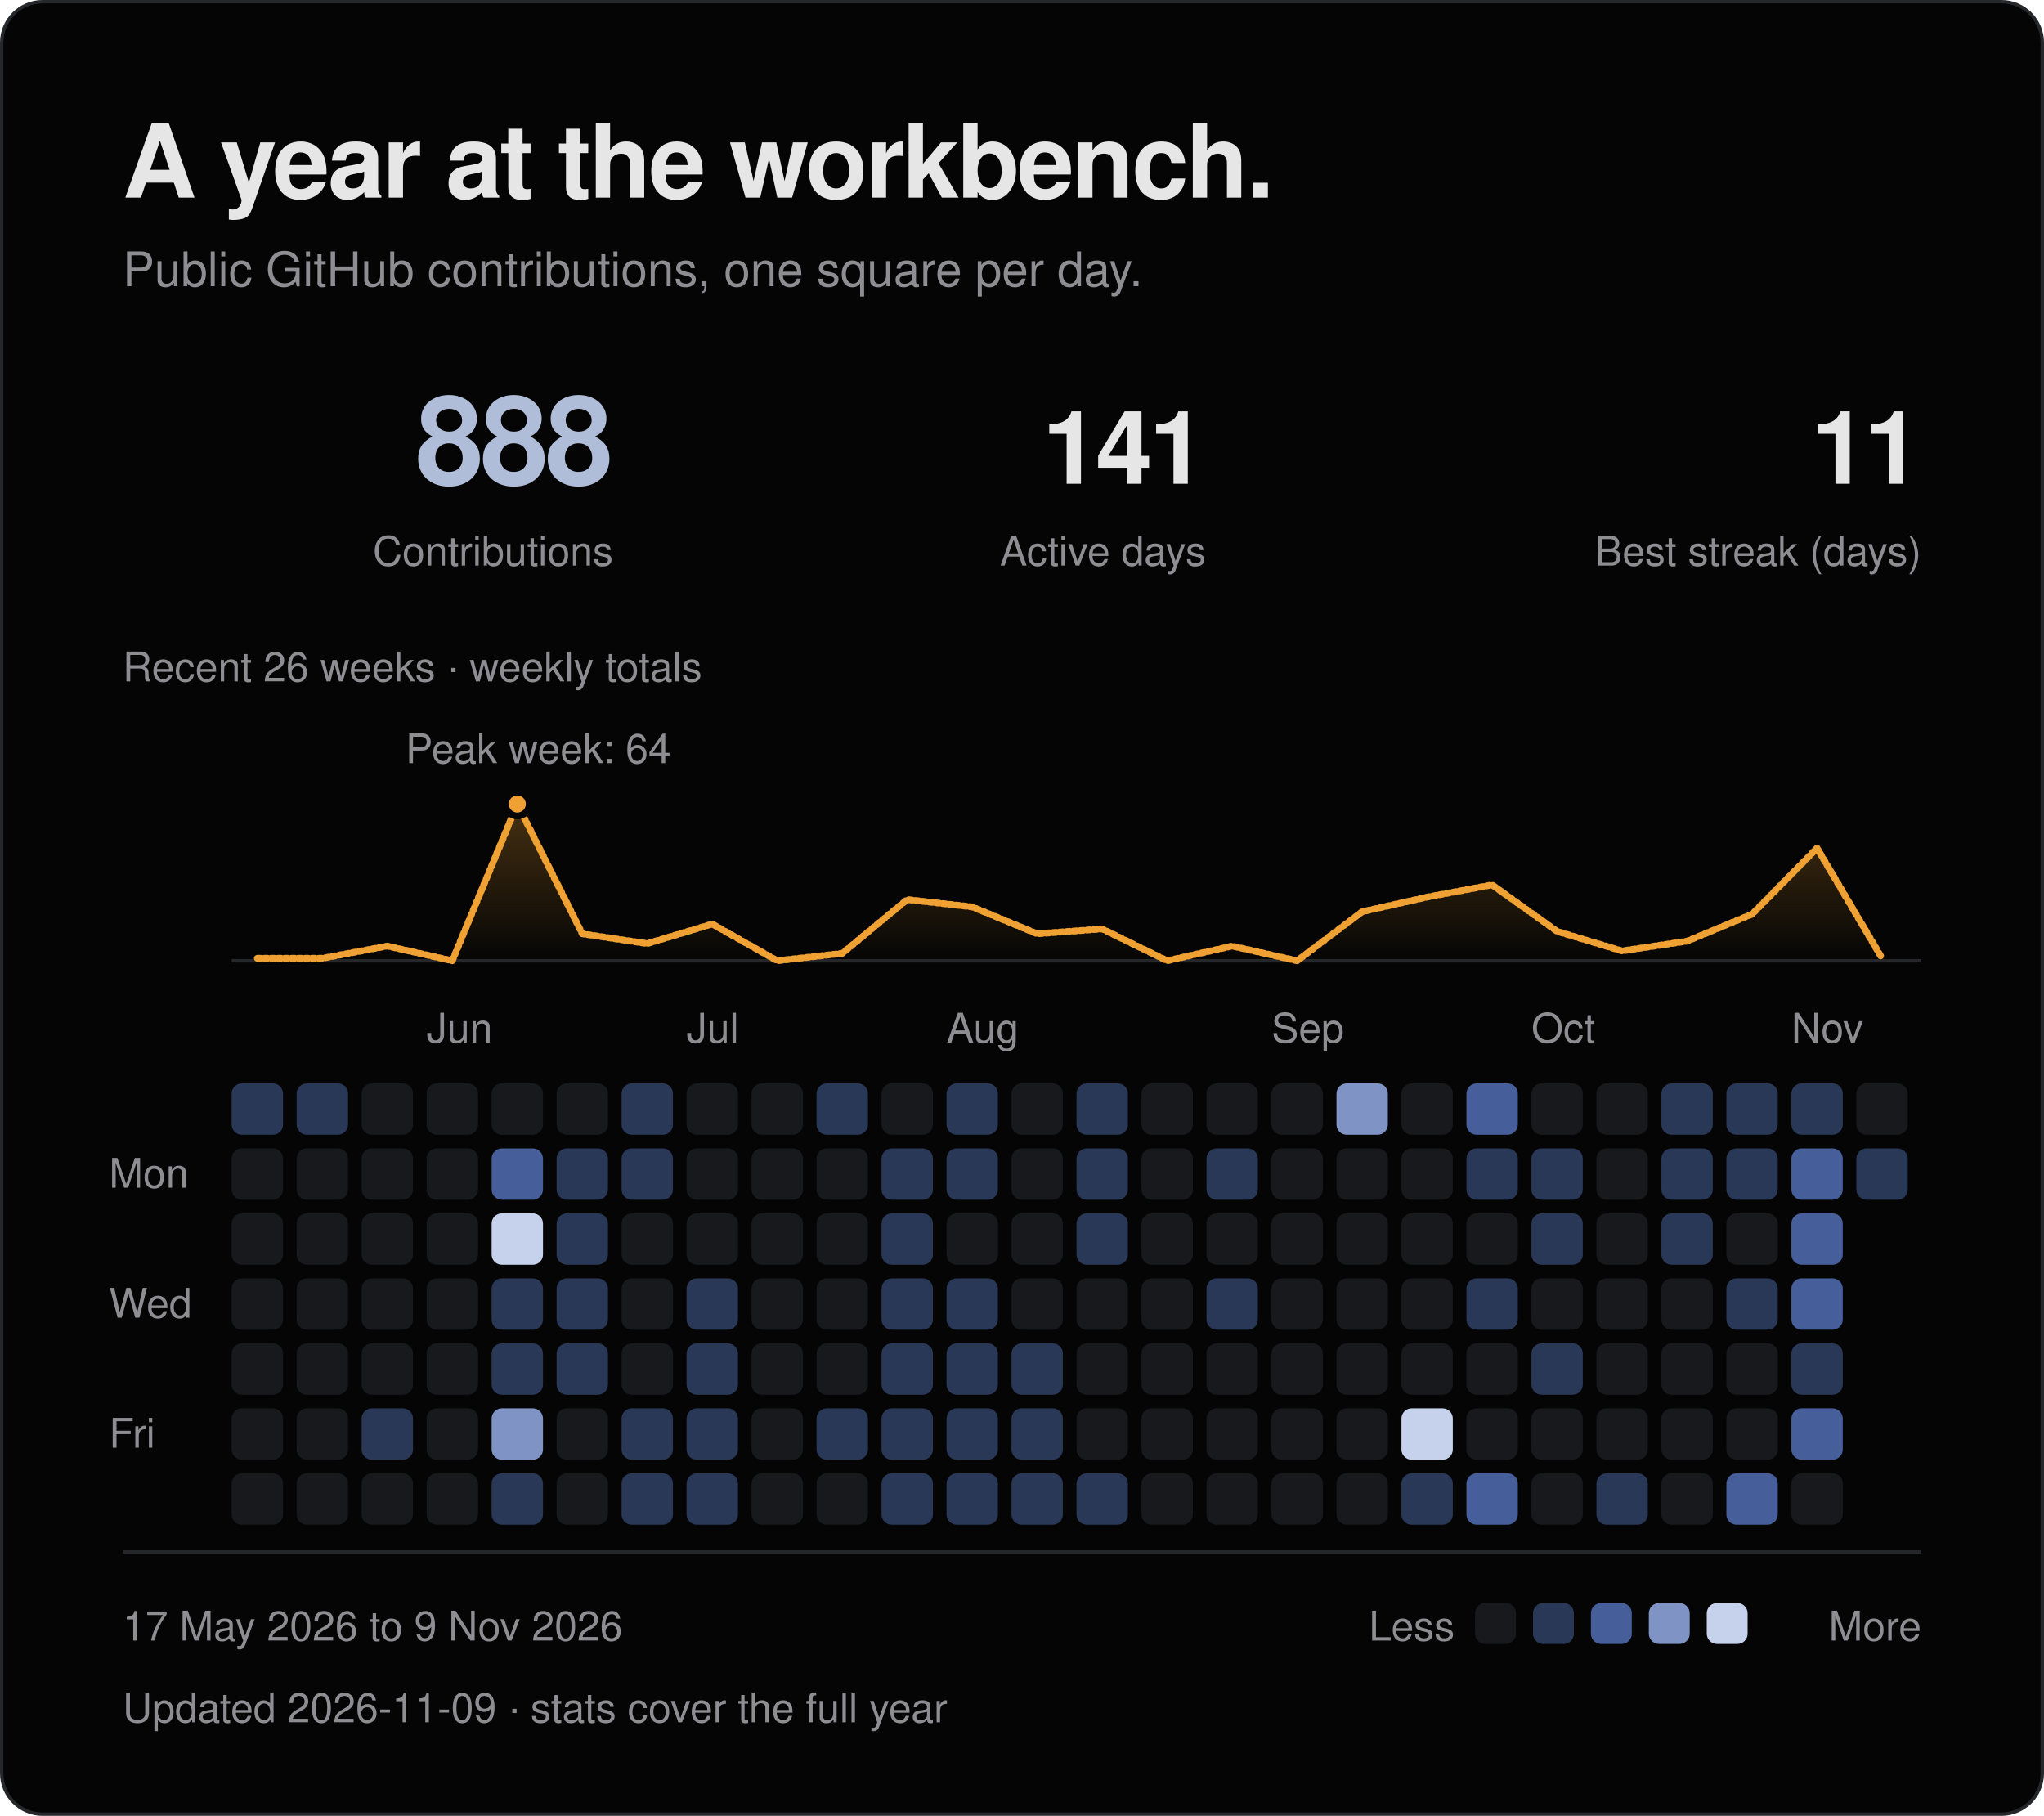
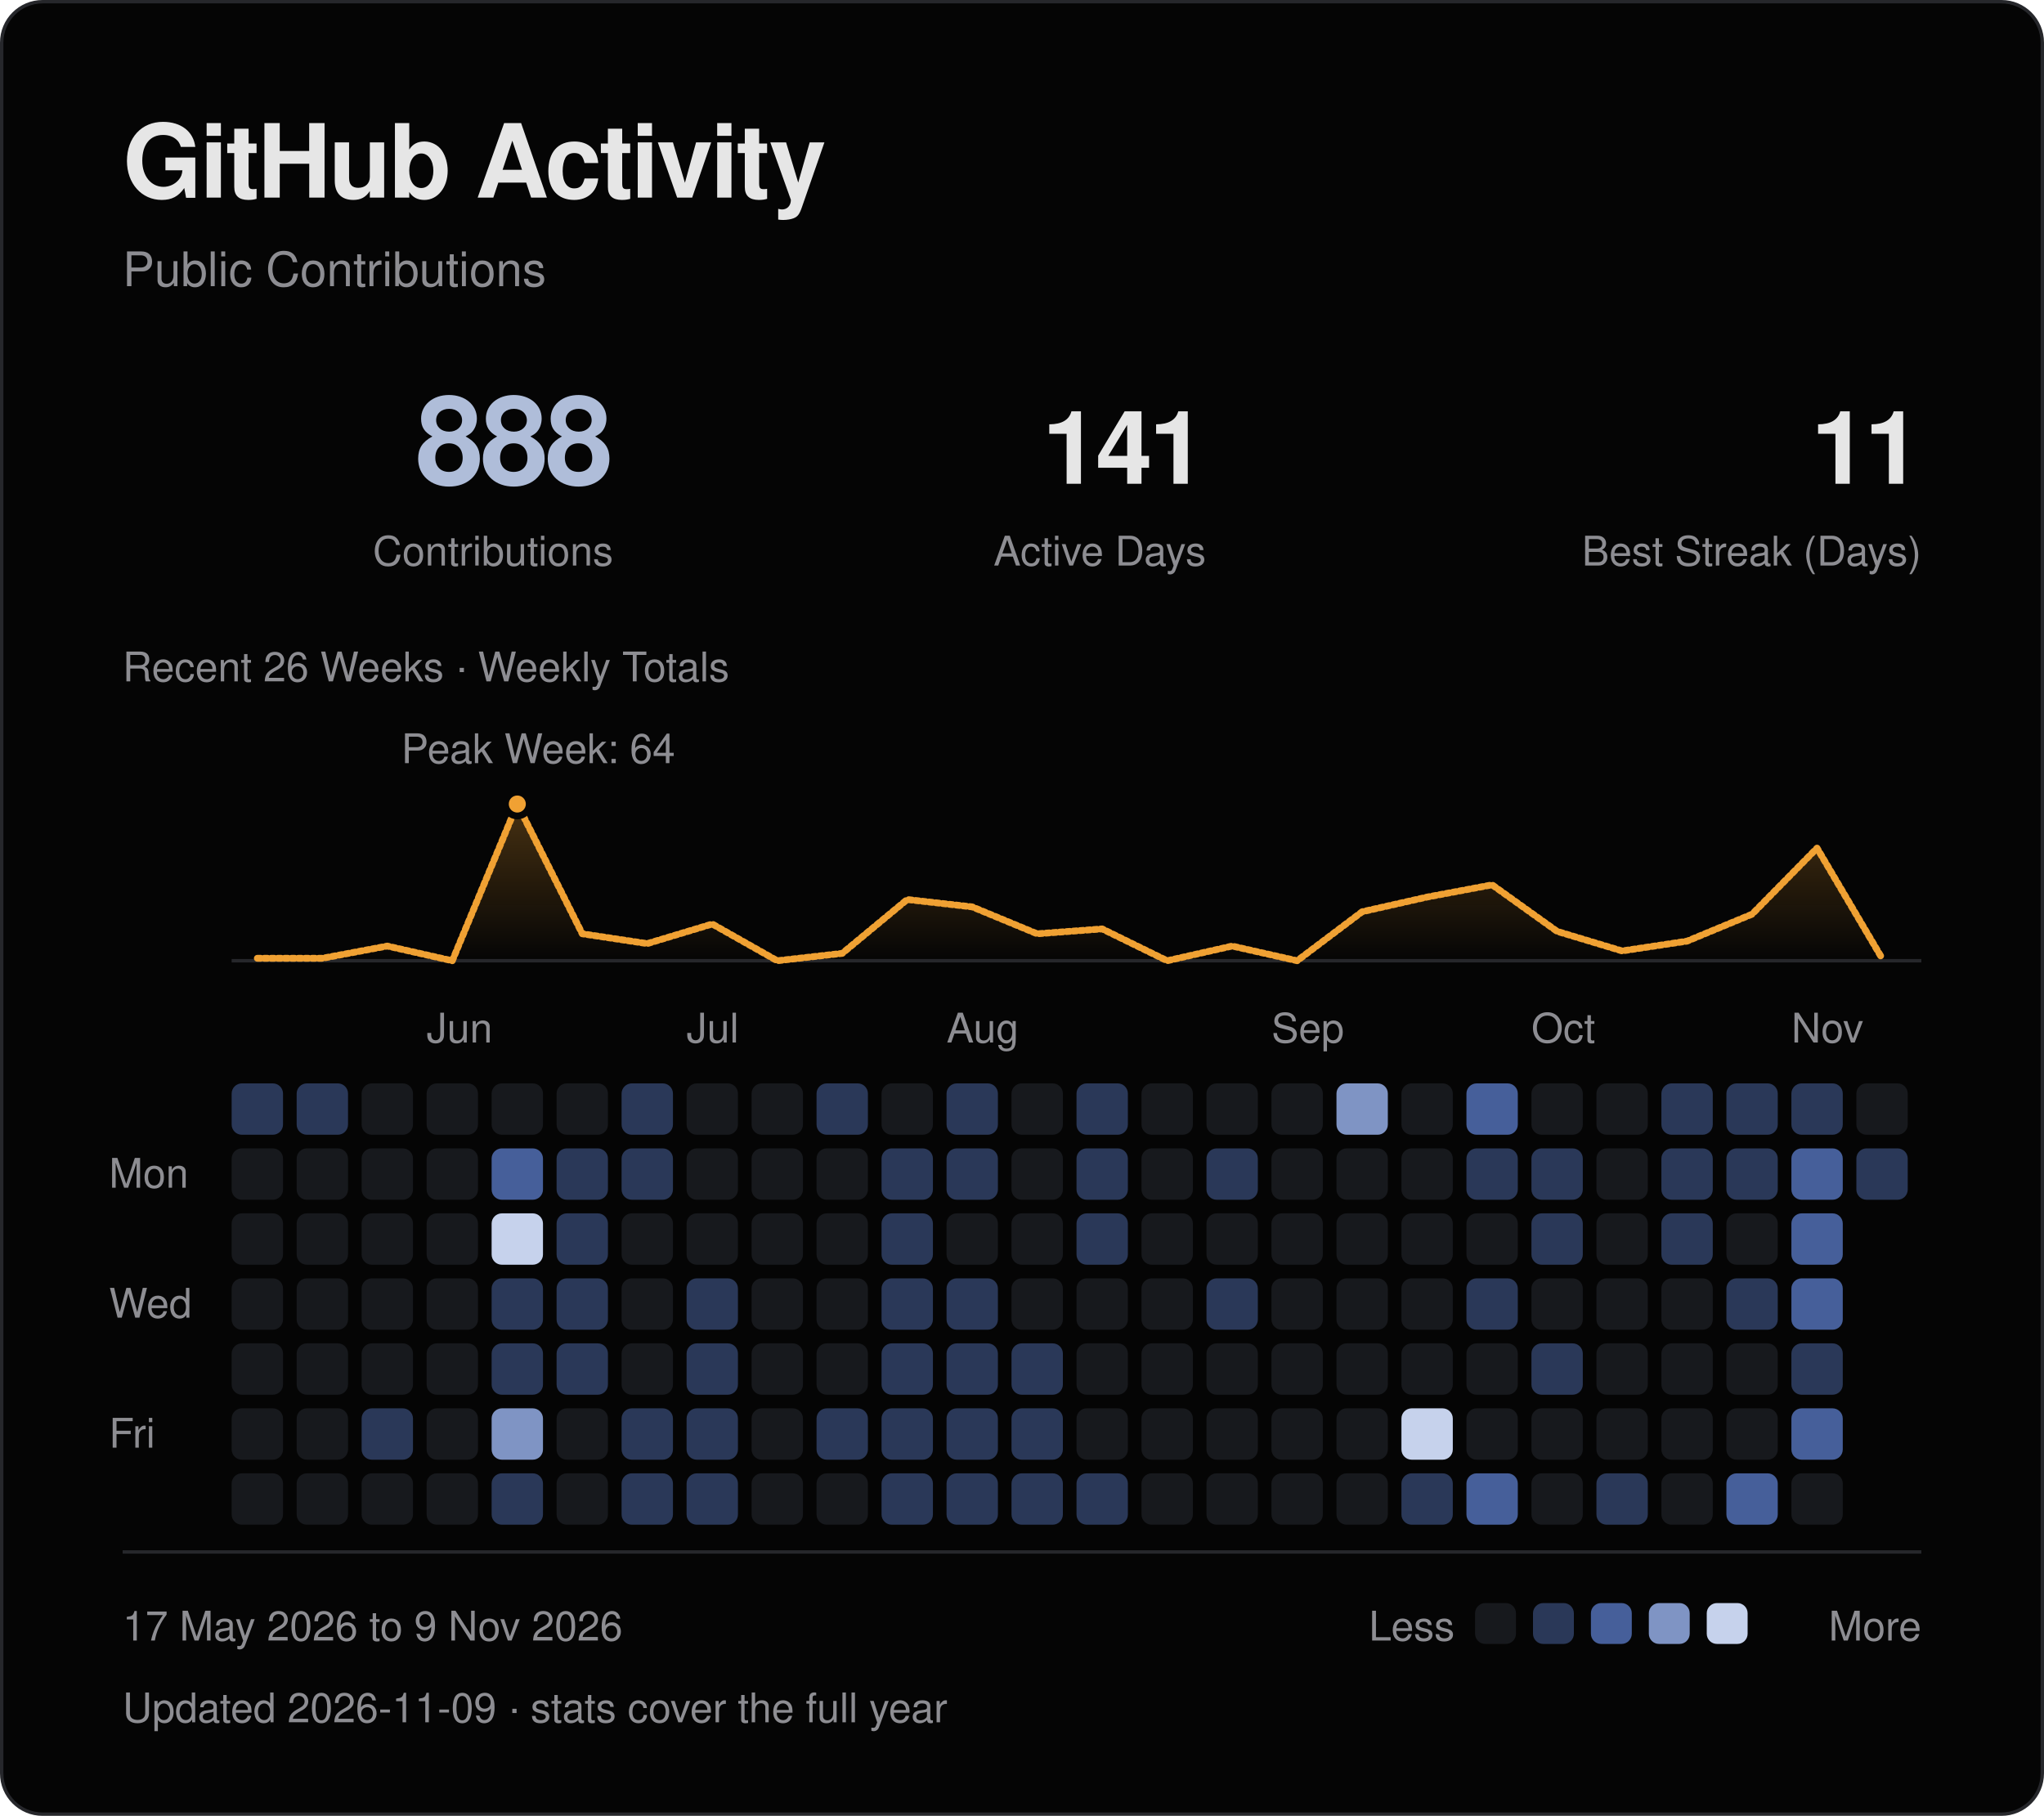
<svg xmlns="http://www.w3.org/2000/svg" viewBox="0 0 600 533" width="600" height="533" role="img" aria-labelledby="title desc">
  <defs>
    <linearGradient id="fade" x1="0" y1="0" x2="0" y2="1">
      <stop offset="0" stop-color="#f0a133" stop-opacity=".28" />
      <stop offset="1" stop-color="#f0a133" stop-opacity="0" />
    </linearGradient>
  </defs>
  <style>
text { font-family: -apple-system, BlinkMacSystemFont, "Segoe UI", Helvetica, Arial, sans-serif; }
.fg {fill:#e6e6e6} .muted {fill:#8d8d92} .blue {fill:#afbdd9} .gold {fill:#f0a133}
.mono {font-family:ui-monospace, SFMono-Regular, Menlo, Consolas, monospace;letter-spacing:1.2px}
.rule {fill:none;stroke:#26272b;stroke-width:1}
.trace {fill:none;stroke:#f0a133;stroke-width:2;stroke-linejoin:round;stroke-linecap:round;stroke-dasharray:1 1;animation:draw 1.8s ease-out backwards}
.sweep {fill:none;stroke:#f0a133;stroke-width:2;stroke-linejoin:round;stroke-linecap:round;stroke-dasharray:1 1;animation:draw 1.8s ease-out backwards}
.reveal {animation:arrive .55s ease-out backwards}
.led {animation:blink 2.6s ease-in-out infinite}
@keyframes draw {from {stroke-dashoffset:1;opacity:0} to {stroke-dashoffset:0;opacity:1}}
@keyframes arrive {from {opacity:0;transform:translateY(5px)} to {opacity:1;transform:translateY(0)}}
@keyframes blink {0%,100% {opacity:1} 50% {opacity:.25}}
@media (prefers-reduced-motion:reduce) {.trace,.reveal,.sweep,.led {animation:none!important}}
</style>
  <rect x=".5" y=".5" width="599" height="532" rx="12" fill="#050505" stroke="#26272b" />
-   <text x="36" y="58" class="fg" font-size="30" font-weight="600" letter-spacing="-.7">A year at the workbench.</text>
-   <text x="36" y="84" class="muted" font-size="14">Public GitHub contributions, one square per day.</text>
+   <text x="36" y="58" class="fg" font-size="30" font-weight="600" letter-spacing="-.7">GitHub Activity</text>
+   <text x="36" y="84" class="muted" font-size="14">Public Contributions</text>
  <text x="180" y="142" class="blue" font-size="36" text-anchor="end" font-weight="600" letter-spacing="-1">888</text>
  <text x="180" y="166" class="muted" font-size="12" text-anchor="end">Contributions</text>
  <text x="354" y="142" class="fg" font-size="30" text-anchor="end" font-weight="600" letter-spacing="-1">141</text>
-   <text x="354" y="166" class="muted" font-size="12" text-anchor="end">Active days</text>
+   <text x="354" y="166" class="muted" font-size="12" text-anchor="end">Active Days</text>
  <text x="564" y="142" class="fg" font-size="30" text-anchor="end" font-weight="600" letter-spacing="-1">11</text>
-   <text x="564" y="166" class="muted" font-size="12" text-anchor="end">Best streak (days)</text>
+   <text x="564" y="166" class="muted" font-size="12" text-anchor="end">Best Streak (Days)</text>
  <path d="M68 282H564" class="rule" />
  <path d="M75.54 281.28 L94.62 281.28 L113.69 277.69 L132.77 282.00 L151.85 236.00 L170.92 274.09 L190.00 276.97 L209.08 271.22 L228.15 282.00 L247.23 279.84 L266.31 264.03 L285.38 266.19 L304.46 274.09 L323.54 272.66 L342.62 282.00 L361.69 277.69 L380.77 282.00 L399.85 267.62 L418.92 263.31 L438.00 259.72 L457.08 273.38 L476.15 279.12 L495.23 276.25 L514.31 268.34 L533.38 248.94 L552.46 281.28 L552.46 282 L75.54 282 Z" fill="url(#fade)" class="reveal" style="animation-delay:.4s" />
  <path d="M75.54 281.28 L94.62 281.28 L113.69 277.69 L132.77 282.00 L151.85 236.00 L170.92 274.09 L190.00 276.97 L209.08 271.22 L228.15 282.00 L247.23 279.84 L266.31 264.03 L285.38 266.19 L304.46 274.09 L323.54 272.66 L342.62 282.00 L361.69 277.69 L380.77 282.00 L399.85 267.62 L418.92 263.31 L438.00 259.72 L457.08 273.38 L476.15 279.12 L495.23 276.25 L514.31 268.34 L533.38 248.94 L552.46 281.28" pathLength="1" class="sweep" />
  <circle cx="151.85" cy="236.00" r="3.5" fill="#f0a133" stroke="#050505" stroke-width="2" />
-   <text x="158.00" y="224.00" class="muted" font-size="12" text-anchor="middle">Peak week: 64</text>
-   <text x="36" y="200" class="muted" font-size="12">Recent 26 weeks · weekly totals</text>
+   <text x="158.00" y="224.00" class="muted" font-size="12" text-anchor="middle">Peak Week: 64</text>
+   <text x="36" y="200" class="muted" font-size="12">Recent 26 Weeks · Weekly Totals</text>
  <text x="125.23" y="306" class="muted" font-size="12">Jun</text>
  <text x="201.54" y="306" class="muted" font-size="12">Jul</text>
  <text x="277.85" y="306" class="muted" font-size="12">Aug</text>
  <text x="373.23" y="306" class="muted" font-size="12">Sep</text>
  <text x="449.54" y="306" class="muted" font-size="12">Oct</text>
  <text x="525.85" y="306" class="muted" font-size="12">Nov</text>
  <text x="32" y="348.62" class="muted" font-size="12">Mon</text>
  <text x="32" y="386.77" class="muted" font-size="12">Wed</text>
  <text x="32" y="424.92" class="muted" font-size="12">Fri</text>
  <rect x="68.00" y="318.00" width="15.08" height="15.08" rx="3" fill="#2a3858" class="reveal" style="animation-delay:0.000s" />
  <rect x="68.00" y="337.08" width="15.08" height="15.08" rx="3" fill="#17191d" class="reveal" style="animation-delay:0.025s" />
  <rect x="68.00" y="356.15" width="15.08" height="15.08" rx="3" fill="#17191d" class="reveal" style="animation-delay:0.050s" />
  <rect x="68.00" y="375.23" width="15.08" height="15.08" rx="3" fill="#17191d" class="reveal" style="animation-delay:0.075s" />
  <rect x="68.00" y="394.31" width="15.08" height="15.08" rx="3" fill="#17191d" class="reveal" style="animation-delay:0.100s" />
  <rect x="68.00" y="413.38" width="15.08" height="15.08" rx="3" fill="#17191d" class="reveal" style="animation-delay:0.125s" />
  <rect x="68.00" y="432.46" width="15.08" height="15.08" rx="3" fill="#17191d" class="reveal" style="animation-delay:0.150s" />
  <rect x="87.08" y="318.00" width="15.08" height="15.08" rx="3" fill="#2a3858" class="reveal" style="animation-delay:0.015s" />
  <rect x="87.08" y="337.08" width="15.08" height="15.08" rx="3" fill="#17191d" class="reveal" style="animation-delay:0.040s" />
  <rect x="87.08" y="356.15" width="15.08" height="15.08" rx="3" fill="#17191d" class="reveal" style="animation-delay:0.065s" />
  <rect x="87.08" y="375.23" width="15.08" height="15.08" rx="3" fill="#17191d" class="reveal" style="animation-delay:0.090s" />
  <rect x="87.08" y="394.31" width="15.08" height="15.08" rx="3" fill="#17191d" class="reveal" style="animation-delay:0.115s" />
  <rect x="87.08" y="413.38" width="15.08" height="15.08" rx="3" fill="#17191d" class="reveal" style="animation-delay:0.140s" />
  <rect x="87.08" y="432.46" width="15.08" height="15.08" rx="3" fill="#17191d" class="reveal" style="animation-delay:0.165s" />
  <rect x="106.15" y="318.00" width="15.08" height="15.08" rx="3" fill="#17191d" class="reveal" style="animation-delay:0.030s" />
  <rect x="106.15" y="337.08" width="15.08" height="15.08" rx="3" fill="#17191d" class="reveal" style="animation-delay:0.055s" />
  <rect x="106.15" y="356.15" width="15.08" height="15.08" rx="3" fill="#17191d" class="reveal" style="animation-delay:0.080s" />
  <rect x="106.15" y="375.23" width="15.08" height="15.08" rx="3" fill="#17191d" class="reveal" style="animation-delay:0.105s" />
  <rect x="106.15" y="394.31" width="15.08" height="15.08" rx="3" fill="#17191d" class="reveal" style="animation-delay:0.130s" />
  <rect x="106.15" y="413.38" width="15.08" height="15.08" rx="3" fill="#2a3858" class="reveal" style="animation-delay:0.155s" />
  <rect x="106.15" y="432.46" width="15.08" height="15.08" rx="3" fill="#17191d" class="reveal" style="animation-delay:0.180s" />
  <rect x="125.23" y="318.00" width="15.08" height="15.08" rx="3" fill="#17191d" class="reveal" style="animation-delay:0.045s" />
  <rect x="125.23" y="337.08" width="15.08" height="15.08" rx="3" fill="#17191d" class="reveal" style="animation-delay:0.070s" />
  <rect x="125.23" y="356.15" width="15.08" height="15.08" rx="3" fill="#17191d" class="reveal" style="animation-delay:0.095s" />
  <rect x="125.23" y="375.23" width="15.08" height="15.08" rx="3" fill="#17191d" class="reveal" style="animation-delay:0.120s" />
  <rect x="125.23" y="394.31" width="15.08" height="15.08" rx="3" fill="#17191d" class="reveal" style="animation-delay:0.145s" />
  <rect x="125.23" y="413.38" width="15.08" height="15.08" rx="3" fill="#17191d" class="reveal" style="animation-delay:0.170s" />
  <rect x="125.23" y="432.46" width="15.08" height="15.08" rx="3" fill="#17191d" class="reveal" style="animation-delay:0.195s" />
  <rect x="144.31" y="318.00" width="15.08" height="15.08" rx="3" fill="#17191d" class="reveal" style="animation-delay:0.060s" />
  <rect x="144.31" y="337.08" width="15.08" height="15.08" rx="3" fill="#465f9a" class="reveal" style="animation-delay:0.085s" />
  <rect x="144.31" y="356.15" width="15.08" height="15.08" rx="3" fill="#c6d2ec" class="reveal" style="animation-delay:0.110s" />
  <rect x="144.31" y="375.23" width="15.08" height="15.08" rx="3" fill="#2a3858" class="reveal" style="animation-delay:0.135s" />
  <rect x="144.31" y="394.31" width="15.08" height="15.08" rx="3" fill="#2a3858" class="reveal" style="animation-delay:0.160s" />
  <rect x="144.31" y="413.38" width="15.08" height="15.08" rx="3" fill="#7f94c4" class="reveal" style="animation-delay:0.185s" />
  <rect x="144.31" y="432.46" width="15.08" height="15.08" rx="3" fill="#2a3858" class="reveal" style="animation-delay:0.210s" />
  <rect x="163.38" y="318.00" width="15.08" height="15.08" rx="3" fill="#17191d" class="reveal" style="animation-delay:0.075s" />
  <rect x="163.38" y="337.08" width="15.08" height="15.08" rx="3" fill="#2a3858" class="reveal" style="animation-delay:0.100s" />
  <rect x="163.38" y="356.15" width="15.08" height="15.08" rx="3" fill="#2a3858" class="reveal" style="animation-delay:0.125s" />
  <rect x="163.38" y="375.23" width="15.08" height="15.08" rx="3" fill="#2a3858" class="reveal" style="animation-delay:0.150s" />
  <rect x="163.38" y="394.31" width="15.08" height="15.08" rx="3" fill="#2a3858" class="reveal" style="animation-delay:0.175s" />
  <rect x="163.38" y="413.38" width="15.08" height="15.08" rx="3" fill="#17191d" class="reveal" style="animation-delay:0.200s" />
  <rect x="163.38" y="432.46" width="15.08" height="15.08" rx="3" fill="#17191d" class="reveal" style="animation-delay:0.225s" />
  <rect x="182.46" y="318.00" width="15.08" height="15.08" rx="3" fill="#2a3858" class="reveal" style="animation-delay:0.090s" />
  <rect x="182.46" y="337.08" width="15.08" height="15.08" rx="3" fill="#2a3858" class="reveal" style="animation-delay:0.115s" />
  <rect x="182.46" y="356.15" width="15.08" height="15.08" rx="3" fill="#17191d" class="reveal" style="animation-delay:0.140s" />
  <rect x="182.46" y="375.23" width="15.08" height="15.08" rx="3" fill="#17191d" class="reveal" style="animation-delay:0.165s" />
  <rect x="182.46" y="394.31" width="15.08" height="15.08" rx="3" fill="#17191d" class="reveal" style="animation-delay:0.190s" />
  <rect x="182.46" y="413.38" width="15.08" height="15.08" rx="3" fill="#2a3858" class="reveal" style="animation-delay:0.215s" />
  <rect x="182.46" y="432.46" width="15.08" height="15.08" rx="3" fill="#2a3858" class="reveal" style="animation-delay:0.240s" />
  <rect x="201.54" y="318.00" width="15.08" height="15.08" rx="3" fill="#17191d" class="reveal" style="animation-delay:0.105s" />
  <rect x="201.54" y="337.08" width="15.08" height="15.08" rx="3" fill="#17191d" class="reveal" style="animation-delay:0.130s" />
  <rect x="201.54" y="356.15" width="15.08" height="15.08" rx="3" fill="#17191d" class="reveal" style="animation-delay:0.155s" />
  <rect x="201.54" y="375.23" width="15.08" height="15.08" rx="3" fill="#2a3858" class="reveal" style="animation-delay:0.180s" />
  <rect x="201.54" y="394.31" width="15.08" height="15.08" rx="3" fill="#2a3858" class="reveal" style="animation-delay:0.205s" />
  <rect x="201.54" y="413.38" width="15.08" height="15.08" rx="3" fill="#2a3858" class="reveal" style="animation-delay:0.230s" />
  <rect x="201.54" y="432.46" width="15.08" height="15.08" rx="3" fill="#2a3858" class="reveal" style="animation-delay:0.255s" />
  <rect x="220.62" y="318.00" width="15.08" height="15.08" rx="3" fill="#17191d" class="reveal" style="animation-delay:0.120s" />
  <rect x="220.62" y="337.08" width="15.08" height="15.08" rx="3" fill="#17191d" class="reveal" style="animation-delay:0.145s" />
  <rect x="220.62" y="356.15" width="15.08" height="15.08" rx="3" fill="#17191d" class="reveal" style="animation-delay:0.170s" />
  <rect x="220.62" y="375.23" width="15.08" height="15.08" rx="3" fill="#17191d" class="reveal" style="animation-delay:0.195s" />
  <rect x="220.62" y="394.31" width="15.08" height="15.08" rx="3" fill="#17191d" class="reveal" style="animation-delay:0.220s" />
  <rect x="220.62" y="413.38" width="15.08" height="15.08" rx="3" fill="#17191d" class="reveal" style="animation-delay:0.245s" />
  <rect x="220.62" y="432.46" width="15.08" height="15.08" rx="3" fill="#17191d" class="reveal" style="animation-delay:0.270s" />
  <rect x="239.69" y="318.00" width="15.08" height="15.08" rx="3" fill="#2a3858" class="reveal" style="animation-delay:0.135s" />
  <rect x="239.69" y="337.08" width="15.08" height="15.08" rx="3" fill="#17191d" class="reveal" style="animation-delay:0.160s" />
  <rect x="239.69" y="356.15" width="15.08" height="15.08" rx="3" fill="#17191d" class="reveal" style="animation-delay:0.185s" />
  <rect x="239.69" y="375.23" width="15.08" height="15.08" rx="3" fill="#17191d" class="reveal" style="animation-delay:0.210s" />
  <rect x="239.69" y="394.31" width="15.08" height="15.08" rx="3" fill="#17191d" class="reveal" style="animation-delay:0.235s" />
  <rect x="239.69" y="413.38" width="15.08" height="15.08" rx="3" fill="#2a3858" class="reveal" style="animation-delay:0.260s" />
  <rect x="239.69" y="432.46" width="15.08" height="15.08" rx="3" fill="#17191d" class="reveal" style="animation-delay:0.285s" />
  <rect x="258.77" y="318.00" width="15.08" height="15.08" rx="3" fill="#17191d" class="reveal" style="animation-delay:0.150s" />
  <rect x="258.77" y="337.08" width="15.08" height="15.08" rx="3" fill="#2a3858" class="reveal" style="animation-delay:0.175s" />
  <rect x="258.77" y="356.15" width="15.08" height="15.08" rx="3" fill="#2a3858" class="reveal" style="animation-delay:0.200s" />
  <rect x="258.77" y="375.23" width="15.08" height="15.08" rx="3" fill="#2a3858" class="reveal" style="animation-delay:0.225s" />
  <rect x="258.77" y="394.31" width="15.08" height="15.08" rx="3" fill="#2a3858" class="reveal" style="animation-delay:0.250s" />
  <rect x="258.77" y="413.38" width="15.08" height="15.08" rx="3" fill="#2a3858" class="reveal" style="animation-delay:0.275s" />
  <rect x="258.77" y="432.46" width="15.08" height="15.08" rx="3" fill="#2a3858" class="reveal" style="animation-delay:0.300s" />
  <rect x="277.85" y="318.00" width="15.08" height="15.08" rx="3" fill="#2a3858" class="reveal" style="animation-delay:0.165s" />
  <rect x="277.85" y="337.08" width="15.08" height="15.08" rx="3" fill="#2a3858" class="reveal" style="animation-delay:0.190s" />
  <rect x="277.85" y="356.15" width="15.08" height="15.08" rx="3" fill="#17191d" class="reveal" style="animation-delay:0.215s" />
  <rect x="277.85" y="375.23" width="15.08" height="15.08" rx="3" fill="#2a3858" class="reveal" style="animation-delay:0.240s" />
  <rect x="277.85" y="394.31" width="15.08" height="15.08" rx="3" fill="#2a3858" class="reveal" style="animation-delay:0.265s" />
  <rect x="277.85" y="413.38" width="15.08" height="15.08" rx="3" fill="#2a3858" class="reveal" style="animation-delay:0.290s" />
  <rect x="277.85" y="432.46" width="15.08" height="15.08" rx="3" fill="#2a3858" class="reveal" style="animation-delay:0.315s" />
  <rect x="296.92" y="318.00" width="15.08" height="15.08" rx="3" fill="#17191d" class="reveal" style="animation-delay:0.180s" />
  <rect x="296.92" y="337.08" width="15.08" height="15.08" rx="3" fill="#17191d" class="reveal" style="animation-delay:0.205s" />
  <rect x="296.92" y="356.15" width="15.08" height="15.08" rx="3" fill="#17191d" class="reveal" style="animation-delay:0.230s" />
  <rect x="296.92" y="375.23" width="15.08" height="15.08" rx="3" fill="#17191d" class="reveal" style="animation-delay:0.255s" />
  <rect x="296.92" y="394.31" width="15.08" height="15.08" rx="3" fill="#2a3858" class="reveal" style="animation-delay:0.280s" />
  <rect x="296.92" y="413.38" width="15.08" height="15.08" rx="3" fill="#2a3858" class="reveal" style="animation-delay:0.305s" />
  <rect x="296.92" y="432.46" width="15.08" height="15.08" rx="3" fill="#2a3858" class="reveal" style="animation-delay:0.330s" />
  <rect x="316.00" y="318.00" width="15.08" height="15.08" rx="3" fill="#2a3858" class="reveal" style="animation-delay:0.195s" />
  <rect x="316.00" y="337.08" width="15.08" height="15.08" rx="3" fill="#2a3858" class="reveal" style="animation-delay:0.220s" />
  <rect x="316.00" y="356.15" width="15.08" height="15.08" rx="3" fill="#2a3858" class="reveal" style="animation-delay:0.245s" />
  <rect x="316.00" y="375.23" width="15.08" height="15.08" rx="3" fill="#17191d" class="reveal" style="animation-delay:0.270s" />
  <rect x="316.00" y="394.31" width="15.08" height="15.08" rx="3" fill="#17191d" class="reveal" style="animation-delay:0.295s" />
  <rect x="316.00" y="413.38" width="15.08" height="15.08" rx="3" fill="#17191d" class="reveal" style="animation-delay:0.320s" />
  <rect x="316.00" y="432.46" width="15.08" height="15.08" rx="3" fill="#2a3858" class="reveal" style="animation-delay:0.345s" />
  <rect x="335.08" y="318.00" width="15.08" height="15.08" rx="3" fill="#17191d" class="reveal" style="animation-delay:0.210s" />
  <rect x="335.08" y="337.08" width="15.08" height="15.08" rx="3" fill="#17191d" class="reveal" style="animation-delay:0.235s" />
  <rect x="335.08" y="356.15" width="15.08" height="15.08" rx="3" fill="#17191d" class="reveal" style="animation-delay:0.260s" />
  <rect x="335.08" y="375.23" width="15.08" height="15.08" rx="3" fill="#17191d" class="reveal" style="animation-delay:0.285s" />
  <rect x="335.08" y="394.31" width="15.08" height="15.08" rx="3" fill="#17191d" class="reveal" style="animation-delay:0.310s" />
  <rect x="335.08" y="413.38" width="15.08" height="15.08" rx="3" fill="#17191d" class="reveal" style="animation-delay:0.335s" />
  <rect x="335.08" y="432.46" width="15.08" height="15.08" rx="3" fill="#17191d" class="reveal" style="animation-delay:0.360s" />
  <rect x="354.15" y="318.00" width="15.08" height="15.08" rx="3" fill="#17191d" class="reveal" style="animation-delay:0.225s" />
  <rect x="354.15" y="337.08" width="15.08" height="15.08" rx="3" fill="#2a3858" class="reveal" style="animation-delay:0.250s" />
  <rect x="354.15" y="356.15" width="15.08" height="15.08" rx="3" fill="#17191d" class="reveal" style="animation-delay:0.275s" />
  <rect x="354.15" y="375.23" width="15.08" height="15.08" rx="3" fill="#2a3858" class="reveal" style="animation-delay:0.300s" />
  <rect x="354.15" y="394.31" width="15.08" height="15.08" rx="3" fill="#17191d" class="reveal" style="animation-delay:0.325s" />
  <rect x="354.15" y="413.38" width="15.08" height="15.08" rx="3" fill="#17191d" class="reveal" style="animation-delay:0.350s" />
  <rect x="354.15" y="432.46" width="15.08" height="15.08" rx="3" fill="#17191d" class="reveal" style="animation-delay:0.375s" />
  <rect x="373.23" y="318.00" width="15.08" height="15.08" rx="3" fill="#17191d" class="reveal" style="animation-delay:0.240s" />
  <rect x="373.23" y="337.08" width="15.08" height="15.08" rx="3" fill="#17191d" class="reveal" style="animation-delay:0.265s" />
  <rect x="373.23" y="356.15" width="15.08" height="15.08" rx="3" fill="#17191d" class="reveal" style="animation-delay:0.290s" />
  <rect x="373.23" y="375.23" width="15.08" height="15.08" rx="3" fill="#17191d" class="reveal" style="animation-delay:0.315s" />
  <rect x="373.23" y="394.31" width="15.08" height="15.08" rx="3" fill="#17191d" class="reveal" style="animation-delay:0.340s" />
  <rect x="373.23" y="413.38" width="15.08" height="15.08" rx="3" fill="#17191d" class="reveal" style="animation-delay:0.365s" />
  <rect x="373.23" y="432.46" width="15.08" height="15.08" rx="3" fill="#17191d" class="reveal" style="animation-delay:0.390s" />
  <rect x="392.31" y="318.00" width="15.08" height="15.08" rx="3" fill="#7f94c4" class="reveal" style="animation-delay:0.255s" />
  <rect x="392.31" y="337.08" width="15.08" height="15.08" rx="3" fill="#17191d" class="reveal" style="animation-delay:0.280s" />
  <rect x="392.31" y="356.15" width="15.08" height="15.08" rx="3" fill="#17191d" class="reveal" style="animation-delay:0.305s" />
  <rect x="392.31" y="375.23" width="15.08" height="15.08" rx="3" fill="#17191d" class="reveal" style="animation-delay:0.330s" />
  <rect x="392.31" y="394.31" width="15.08" height="15.08" rx="3" fill="#17191d" class="reveal" style="animation-delay:0.355s" />
  <rect x="392.31" y="413.38" width="15.08" height="15.08" rx="3" fill="#17191d" class="reveal" style="animation-delay:0.380s" />
  <rect x="392.31" y="432.46" width="15.08" height="15.08" rx="3" fill="#17191d" class="reveal" style="animation-delay:0.405s" />
  <rect x="411.38" y="318.00" width="15.08" height="15.08" rx="3" fill="#17191d" class="reveal" style="animation-delay:0.270s" />
  <rect x="411.38" y="337.08" width="15.08" height="15.08" rx="3" fill="#17191d" class="reveal" style="animation-delay:0.295s" />
  <rect x="411.38" y="356.15" width="15.08" height="15.08" rx="3" fill="#17191d" class="reveal" style="animation-delay:0.320s" />
  <rect x="411.38" y="375.23" width="15.08" height="15.08" rx="3" fill="#17191d" class="reveal" style="animation-delay:0.345s" />
  <rect x="411.38" y="394.31" width="15.08" height="15.08" rx="3" fill="#17191d" class="reveal" style="animation-delay:0.370s" />
  <rect x="411.38" y="413.38" width="15.08" height="15.08" rx="3" fill="#c6d2ec" class="reveal" style="animation-delay:0.395s" />
  <rect x="411.38" y="432.46" width="15.08" height="15.08" rx="3" fill="#2a3858" class="reveal" style="animation-delay:0.420s" />
  <rect x="430.46" y="318.00" width="15.08" height="15.08" rx="3" fill="#465f9a" class="reveal" style="animation-delay:0.285s" />
  <rect x="430.46" y="337.08" width="15.08" height="15.08" rx="3" fill="#2a3858" class="reveal" style="animation-delay:0.310s" />
  <rect x="430.46" y="356.15" width="15.08" height="15.08" rx="3" fill="#17191d" class="reveal" style="animation-delay:0.335s" />
  <rect x="430.46" y="375.23" width="15.08" height="15.08" rx="3" fill="#2a3858" class="reveal" style="animation-delay:0.360s" />
  <rect x="430.46" y="394.31" width="15.08" height="15.08" rx="3" fill="#17191d" class="reveal" style="animation-delay:0.385s" />
  <rect x="430.46" y="413.38" width="15.08" height="15.08" rx="3" fill="#17191d" class="reveal" style="animation-delay:0.410s" />
  <rect x="430.46" y="432.46" width="15.08" height="15.08" rx="3" fill="#465f9a" class="reveal" style="animation-delay:0.435s" />
  <rect x="449.54" y="318.00" width="15.08" height="15.08" rx="3" fill="#17191d" class="reveal" style="animation-delay:0.300s" />
  <rect x="449.54" y="337.08" width="15.08" height="15.08" rx="3" fill="#2a3858" class="reveal" style="animation-delay:0.325s" />
  <rect x="449.54" y="356.15" width="15.08" height="15.08" rx="3" fill="#2a3858" class="reveal" style="animation-delay:0.350s" />
  <rect x="449.54" y="375.23" width="15.08" height="15.08" rx="3" fill="#17191d" class="reveal" style="animation-delay:0.375s" />
  <rect x="449.54" y="394.31" width="15.08" height="15.08" rx="3" fill="#2a3858" class="reveal" style="animation-delay:0.400s" />
  <rect x="449.54" y="413.38" width="15.08" height="15.08" rx="3" fill="#17191d" class="reveal" style="animation-delay:0.425s" />
  <rect x="449.54" y="432.46" width="15.08" height="15.08" rx="3" fill="#17191d" class="reveal" style="animation-delay:0.450s" />
  <rect x="468.62" y="318.00" width="15.08" height="15.08" rx="3" fill="#17191d" class="reveal" style="animation-delay:0.315s" />
  <rect x="468.62" y="337.08" width="15.08" height="15.08" rx="3" fill="#17191d" class="reveal" style="animation-delay:0.340s" />
  <rect x="468.62" y="356.15" width="15.08" height="15.08" rx="3" fill="#17191d" class="reveal" style="animation-delay:0.365s" />
  <rect x="468.62" y="375.23" width="15.08" height="15.08" rx="3" fill="#17191d" class="reveal" style="animation-delay:0.390s" />
  <rect x="468.62" y="394.31" width="15.08" height="15.08" rx="3" fill="#17191d" class="reveal" style="animation-delay:0.415s" />
  <rect x="468.62" y="413.38" width="15.08" height="15.08" rx="3" fill="#17191d" class="reveal" style="animation-delay:0.440s" />
  <rect x="468.62" y="432.46" width="15.08" height="15.08" rx="3" fill="#2a3858" class="reveal" style="animation-delay:0.465s" />
  <rect x="487.69" y="318.00" width="15.08" height="15.08" rx="3" fill="#2a3858" class="reveal" style="animation-delay:0.330s" />
  <rect x="487.69" y="337.08" width="15.08" height="15.08" rx="3" fill="#2a3858" class="reveal" style="animation-delay:0.355s" />
  <rect x="487.69" y="356.15" width="15.08" height="15.08" rx="3" fill="#2a3858" class="reveal" style="animation-delay:0.380s" />
  <rect x="487.69" y="375.23" width="15.08" height="15.08" rx="3" fill="#17191d" class="reveal" style="animation-delay:0.405s" />
  <rect x="487.69" y="394.31" width="15.08" height="15.08" rx="3" fill="#17191d" class="reveal" style="animation-delay:0.430s" />
  <rect x="487.69" y="413.38" width="15.08" height="15.08" rx="3" fill="#17191d" class="reveal" style="animation-delay:0.455s" />
  <rect x="487.69" y="432.46" width="15.08" height="15.08" rx="3" fill="#17191d" class="reveal" style="animation-delay:0.480s" />
  <rect x="506.77" y="318.00" width="15.08" height="15.08" rx="3" fill="#2a3858" class="reveal" style="animation-delay:0.345s" />
  <rect x="506.77" y="337.08" width="15.08" height="15.08" rx="3" fill="#2a3858" class="reveal" style="animation-delay:0.370s" />
  <rect x="506.77" y="356.15" width="15.08" height="15.08" rx="3" fill="#17191d" class="reveal" style="animation-delay:0.395s" />
  <rect x="506.77" y="375.23" width="15.08" height="15.08" rx="3" fill="#2a3858" class="reveal" style="animation-delay:0.420s" />
  <rect x="506.77" y="394.31" width="15.08" height="15.08" rx="3" fill="#17191d" class="reveal" style="animation-delay:0.445s" />
  <rect x="506.77" y="413.38" width="15.08" height="15.08" rx="3" fill="#17191d" class="reveal" style="animation-delay:0.470s" />
  <rect x="506.77" y="432.46" width="15.08" height="15.08" rx="3" fill="#465f9a" class="reveal" style="animation-delay:0.495s" />
  <rect x="525.85" y="318.00" width="15.08" height="15.08" rx="3" fill="#2a3858" class="reveal" style="animation-delay:0.360s" />
  <rect x="525.85" y="337.08" width="15.08" height="15.08" rx="3" fill="#465f9a" class="reveal" style="animation-delay:0.385s" />
  <rect x="525.85" y="356.15" width="15.08" height="15.08" rx="3" fill="#465f9a" class="reveal" style="animation-delay:0.410s" />
  <rect x="525.85" y="375.23" width="15.08" height="15.08" rx="3" fill="#465f9a" class="reveal" style="animation-delay:0.435s" />
  <rect x="525.85" y="394.31" width="15.08" height="15.08" rx="3" fill="#2a3858" class="reveal" style="animation-delay:0.460s" />
  <rect x="525.85" y="413.38" width="15.08" height="15.08" rx="3" fill="#465f9a" class="reveal" style="animation-delay:0.485s" />
  <rect x="525.85" y="432.46" width="15.08" height="15.08" rx="3" fill="#17191d" class="reveal" style="animation-delay:0.510s" />
  <rect x="544.92" y="318.00" width="15.08" height="15.08" rx="3" fill="#17191d" class="reveal" style="animation-delay:0.375s" />
  <rect x="544.92" y="337.08" width="15.08" height="15.08" rx="3" fill="#2a3858" class="reveal" style="animation-delay:0.400s" />
  <path d="M36 455.538H564" class="rule" />
  <text x="36" y="481.538" class="muted" font-size="12">17 May 2026 to 9 Nov 2026</text>
  <text x="36" y="505.538" class="muted" font-size="12">Updated 2026-11-09 · stats cover the full year</text>
  <text x="564" y="481.538" class="muted" font-size="12" text-anchor="end">More</text>
  <rect x="433" y="470.538" width="12" height="12" rx="3" fill="#17191d" />
  <rect x="450" y="470.538" width="12" height="12" rx="3" fill="#2a3858" />
  <rect x="467" y="470.538" width="12" height="12" rx="3" fill="#465f9a" />
  <rect x="484" y="470.538" width="12" height="12" rx="3" fill="#7f94c4" />
  <rect x="501" y="470.538" width="12" height="12" rx="3" fill="#c6d2ec" />
  <text x="427" y="481.538" class="muted" font-size="12" text-anchor="end">Less</text>
</svg>
